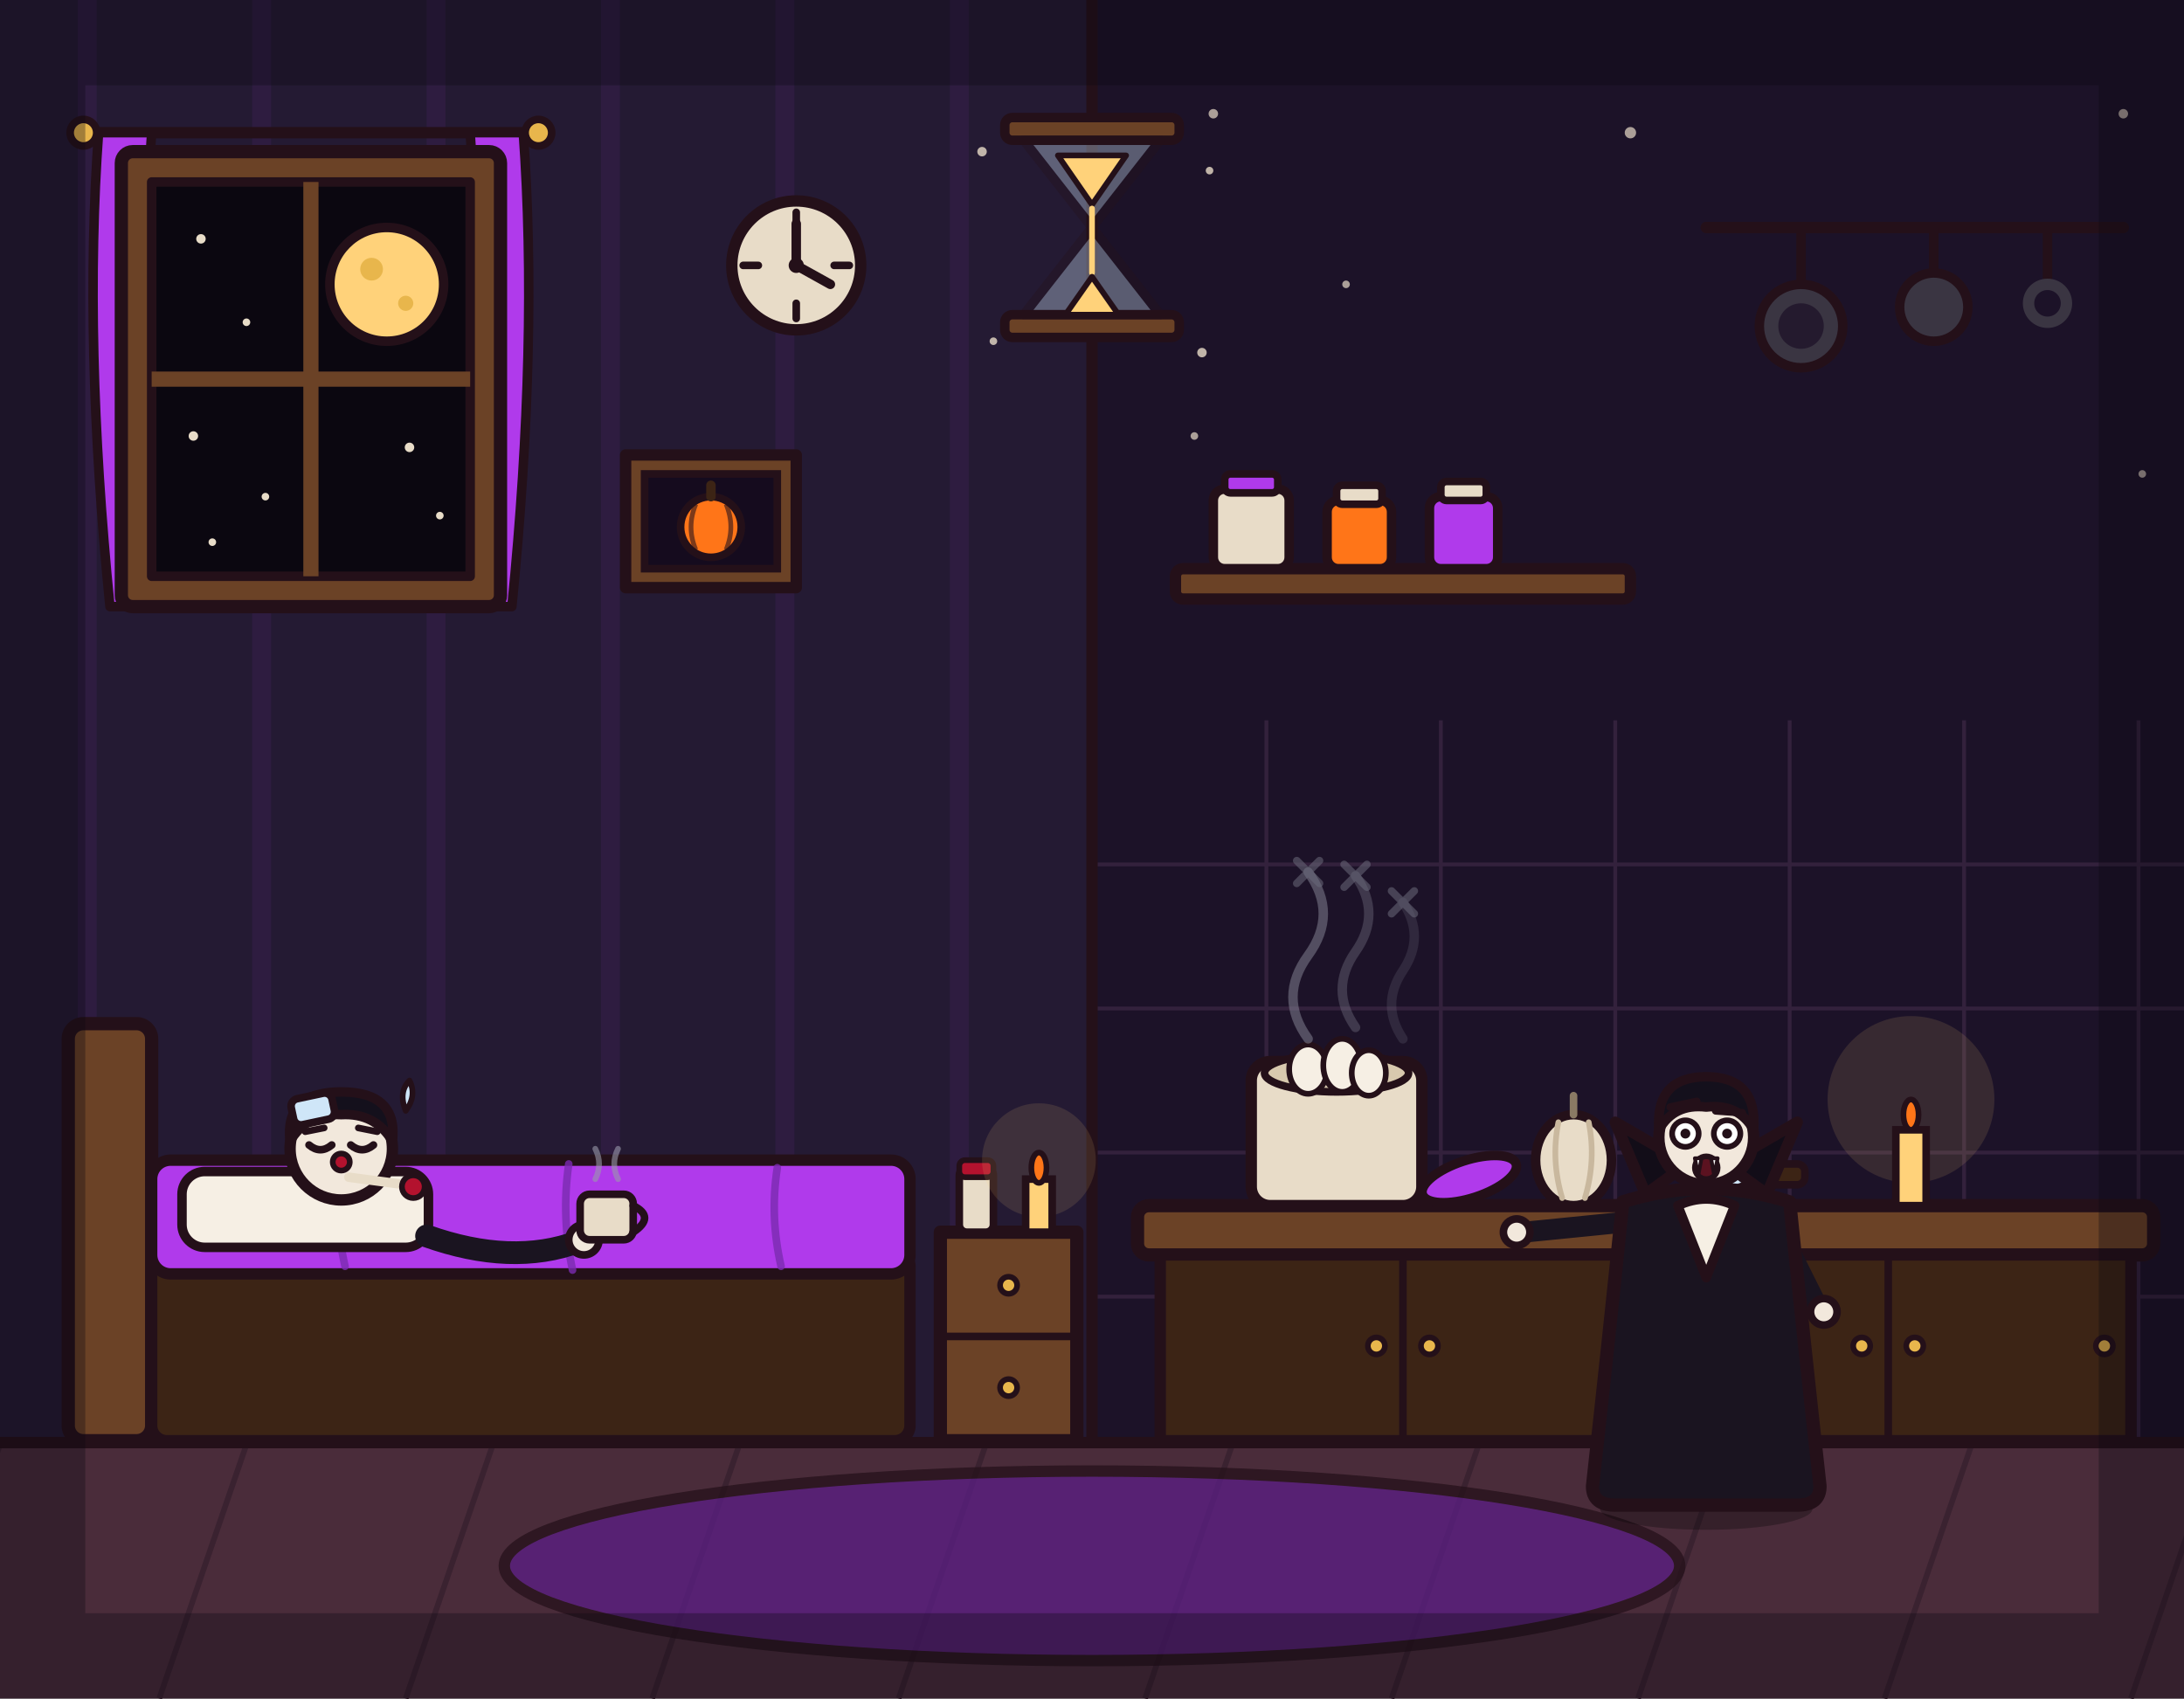
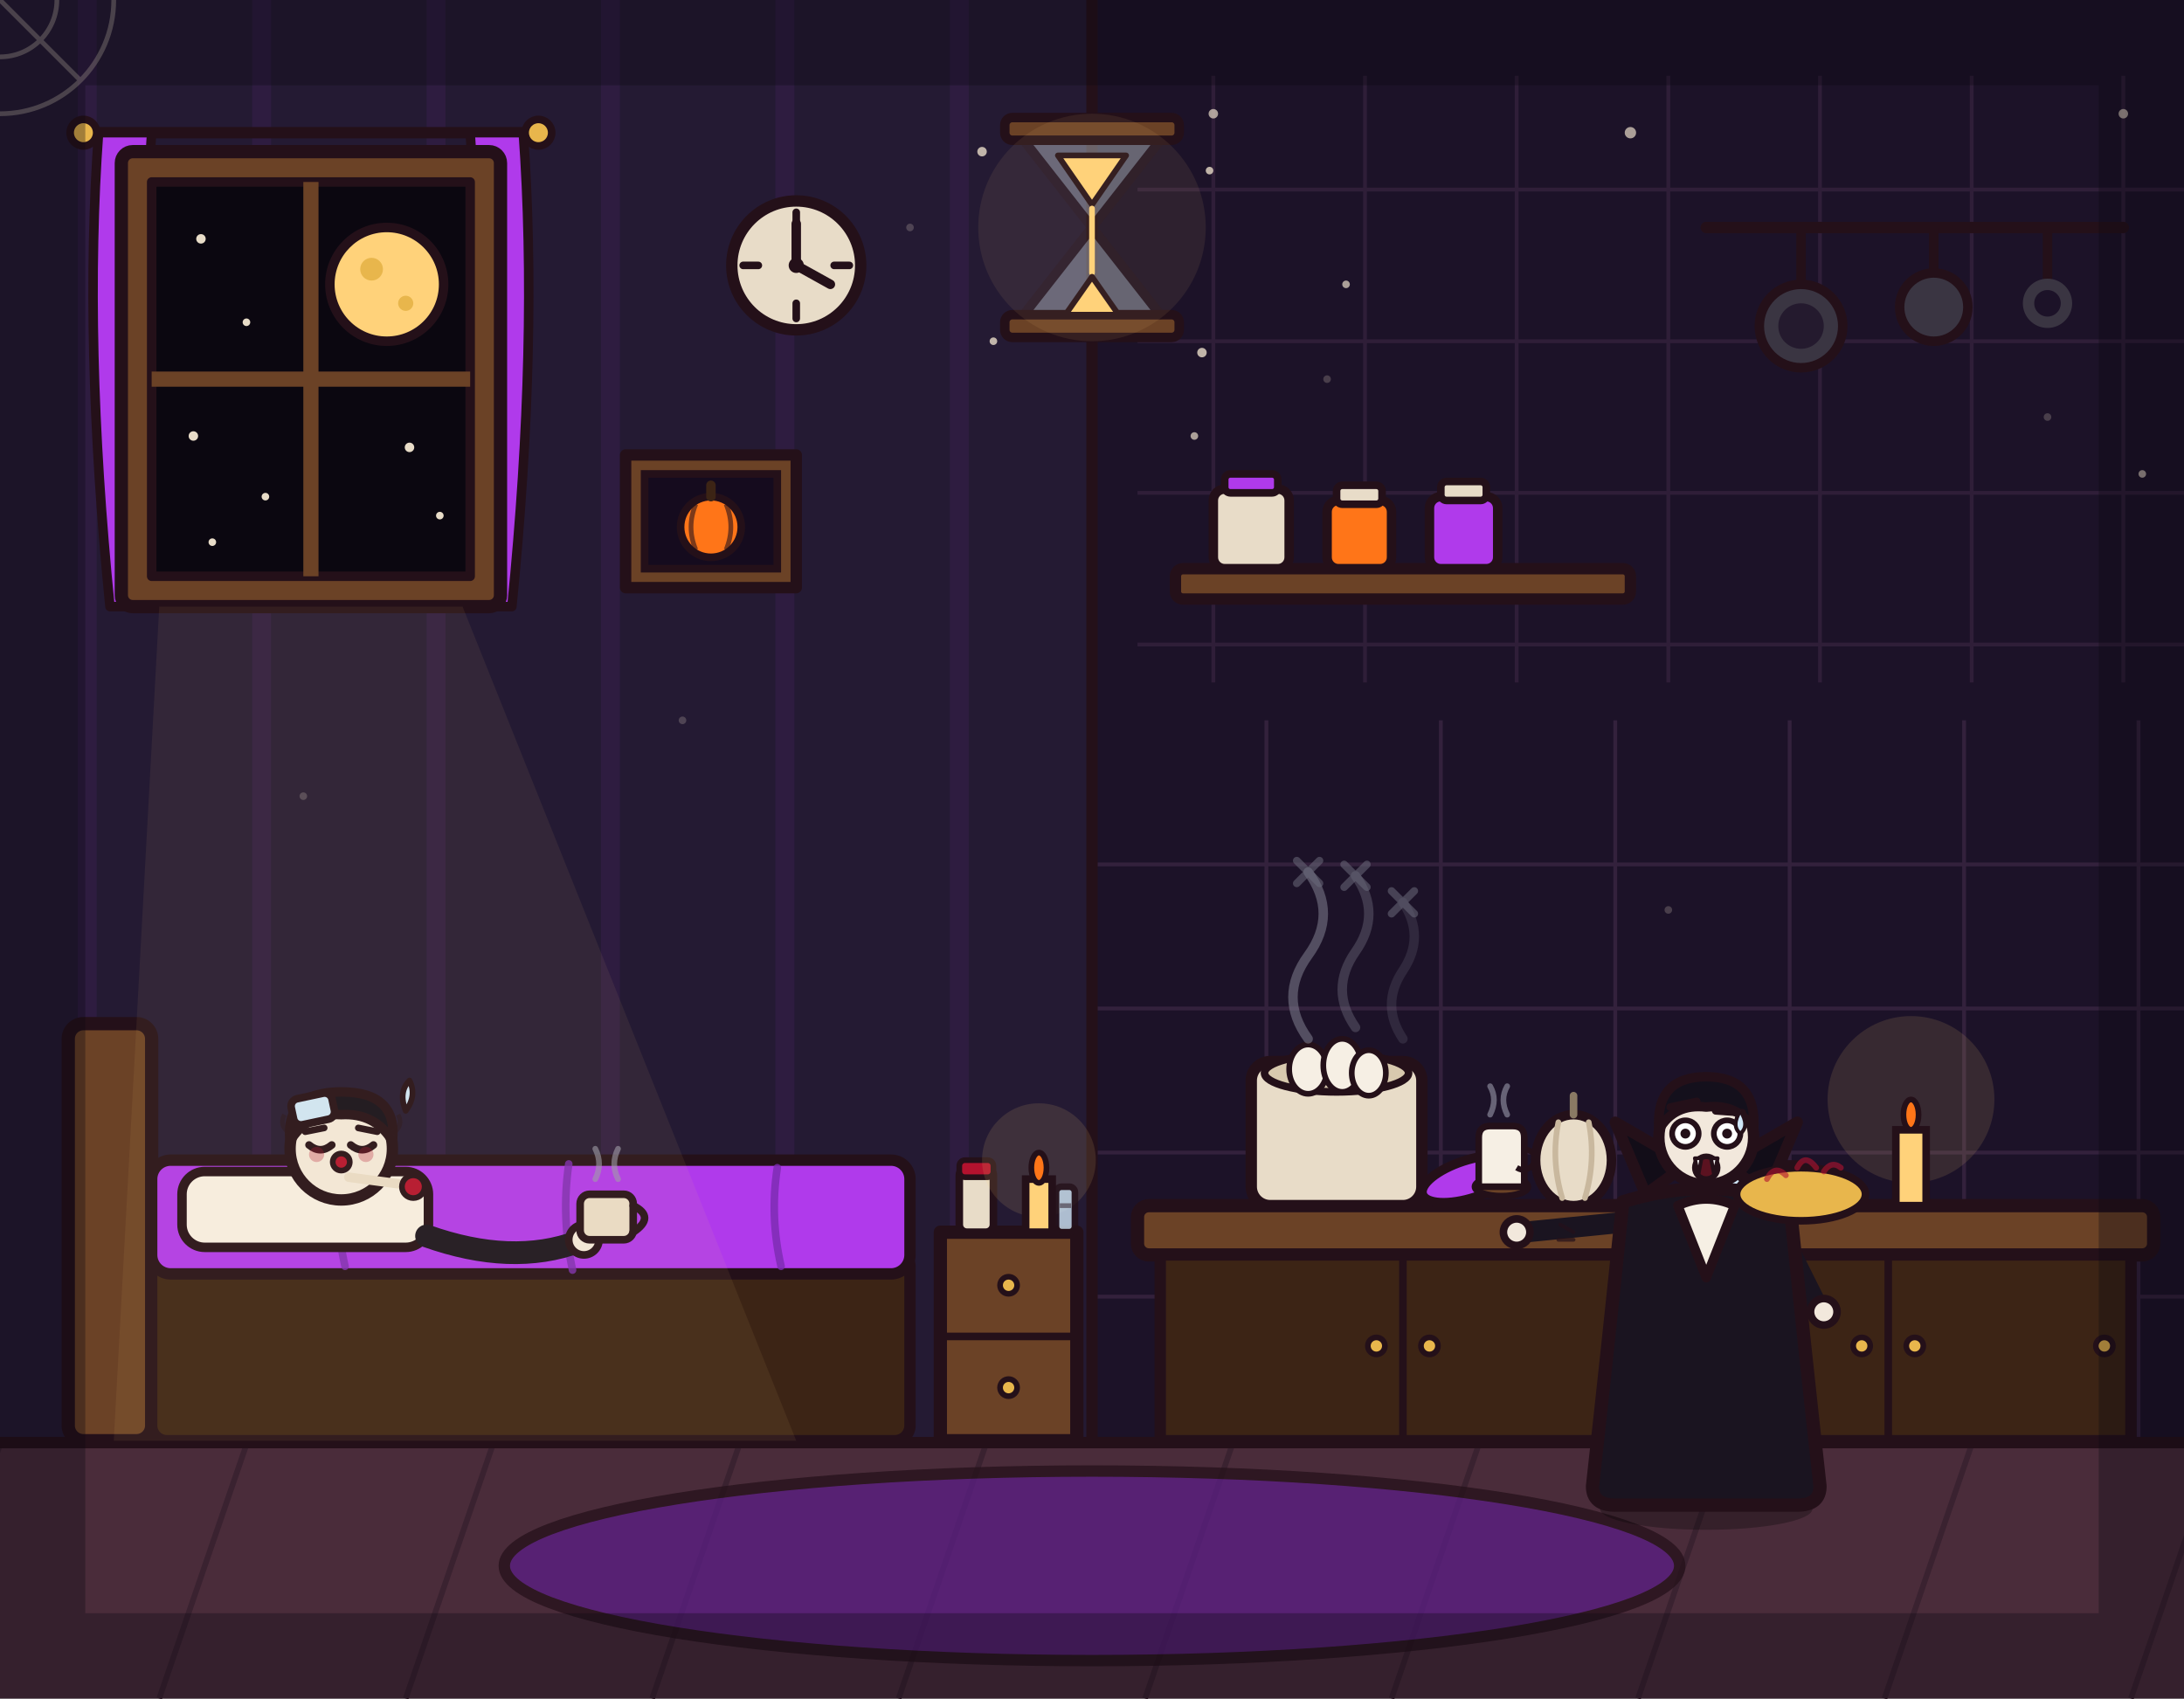
<svg xmlns="http://www.w3.org/2000/svg" viewBox="0 0 1152 896" width="1152" height="896">
  <rect x="0" y="0" width="576" height="760" fill="#241a33" />
  <path d="M46 0V760M138 0V760M230 0V760M322 0V760M414 0V760M506 0V760" stroke="#b03aeb" stroke-width="10" opacity=".07" fill="none" />
  <rect x="576" y="0" width="576" height="760" fill="#1c1228" />
+   <path d="M640 40V360M720 40V360M800 40V360M880 40V360M960 40V360M1040 40V360M1120 40V360M600 100H1152M600 180H1152M600 260H1152M600 340H1152" stroke="#4a3050" stroke-width="2" opacity=".4" fill="none" />
  <path d="M668 380V760M760 380V760M852 380V760M944 380V760M1036 380V760M1128 380V760M576 456H1152M576 532H1152M576 608H1152M576 684H1152" stroke="#4a3050" stroke-width="2" opacity=".5" fill="none" />
  <g fill="#e8dcc8" opacity=".7">
    <circle cx="640" cy="60" r="2.5" />
    <circle cx="710" cy="150" r="2" />
    <circle cx="860" cy="70" r="3" />
    <circle cx="1130" cy="250" r="2" />
    <circle cx="630" cy="230" r="2" />
    <circle cx="1120" cy="60" r="2.5" />
  </g>
  <rect x="0" y="760" width="1152" height="136" fill="#4a2c3a" />
  <path d="M0 762 L-46 896M130 762 L84 896M260 762 L214 896M390 762 L344 896M520 762 L474 896M650 762 L604 896M780 762 L734 896M910 762 L864 896M1040 762 L994 896M1170 762 L1124 896" stroke="#3a2230" stroke-width="3" fill="none" />
  <line x1="0" y1="761" x2="1152" y2="761" stroke="#241019" stroke-width="6" stroke-linecap="round" />
  <ellipse cx="576" cy="826" rx="310" ry="50" fill="#5b1e86" stroke="#241019" stroke-width="6" stroke-linejoin="round" opacity="0.75" />
  <line x1="576" y1="0" x2="576" y2="761" stroke="#241019" stroke-width="6" stroke-linecap="round" />
  <g>
    <line x1="44" y1="70" x2="284" y2="70" stroke="#241019" stroke-width="6" stroke-linecap="round" />
    <circle cx="44" cy="70" r="7" fill="#e8b64c" stroke="#241019" stroke-width="4" />
    <circle cx="284" cy="70" r="7" fill="#e8b64c" stroke="#241019" stroke-width="4" />
    <path d="M52 70 Q44 180 58 320 L86 320 Q72 180 80 70 Z" fill="#b03aeb" stroke="#241019" stroke-width="5" stroke-linejoin="round" />
    <path d="M276 70 Q284 180 270 320 L242 320 Q256 180 248 70 Z" fill="#b03aeb" stroke="#241019" stroke-width="5" stroke-linejoin="round" />
    <rect x="64" y="80" width="200" height="240" rx="6" fill="#6b4226" stroke="#241019" stroke-width="7" stroke-linejoin="round" />
    <rect x="80" y="96" width="168" height="208" fill="#0b0710" stroke="#241019" stroke-width="5" stroke-linejoin="round" />
    <line x1="164" y1="96" x2="164" y2="304" stroke="#6b4226" stroke-width="8" />
    <line x1="80" y1="200" x2="248" y2="200" stroke="#6b4226" stroke-width="8" />
    <circle cx="204" cy="150" r="30" fill="#ffd27a" stroke="#241019" stroke-width="5" />
    <circle cx="196" cy="142" r="6" fill="#e8b64c" />
    <circle cx="214" cy="160" r="4" fill="#e8b64c" />
    <g fill="#e8dcc8">
      <circle cx="106" cy="126" r="2.5" />
      <circle cx="130" cy="170" r="2" />
      <circle cx="102" cy="230" r="2.5" />
      <circle cx="140" cy="262" r="2" />
      <circle cx="216" cy="236" r="2.5" />
      <circle cx="232" cy="272" r="2" />
      <circle cx="112" cy="286" r="2" />
    </g>
  </g>
  <g>
    <circle cx="420" cy="140" r="34" fill="#e8dcc8" stroke="#241019" stroke-width="6" />
    <line x1="420" y1="112" x2="420" y2="120" stroke="#241019" stroke-width="4" stroke-linecap="round" />
    <line x1="420" y1="160" x2="420" y2="168" stroke="#241019" stroke-width="4" stroke-linecap="round" />
    <line x1="392" y1="140" x2="400" y2="140" stroke="#241019" stroke-width="4" stroke-linecap="round" />
    <line x1="440" y1="140" x2="448" y2="140" stroke="#241019" stroke-width="4" stroke-linecap="round" />
    <line x1="420" y1="140" x2="420" y2="118" stroke="#241019" stroke-width="5" stroke-linecap="round" />
    <line x1="420" y1="140" x2="438" y2="150" stroke="#241019" stroke-width="5" stroke-linecap="round" />
    <circle cx="420" cy="140" r="4" fill="#241019" />
  </g>
  <g>
    <rect x="330" y="240" width="90" height="70" fill="#6b4226" stroke="#241019" stroke-width="6" stroke-linejoin="round" />
    <rect x="340" y="250" width="70" height="50" fill="#150b1e" stroke="#241019" stroke-width="4" />
    <circle cx="375" cy="278" r="16" fill="#ff7518" stroke="#241019" stroke-width="4" />
    <path d="M375 262 L375 256" stroke="#3c2415" stroke-width="5" stroke-linecap="round" />
    <path d="M367 266 Q362 278 367 290 M383 266 Q388 278 383 290" stroke="#241019" stroke-width="2.5" fill="none" opacity=".6" />
  </g>
  <g>
    <rect x="36" y="540" width="44" height="220" rx="8" fill="#6b4226" stroke="#241019" stroke-width="7" stroke-linejoin="round" />
    <rect x="80" y="660" width="400" height="100" rx="8" fill="#3c2415" stroke="#241019" stroke-width="6" stroke-linejoin="round" />
    <rect x="80" y="612" width="400" height="60" rx="10" fill="#b03aeb" stroke="#241019" stroke-width="6" stroke-linejoin="round" />
    <path d="M180 616 Q176 642 182 668 M300 614 Q296 642 302 670 M410 616 Q406 642 412 668" stroke="#7a2bb0" stroke-width="4" fill="none" opacity=".8" stroke-linecap="round" />
    <rect x="96" y="618" width="130" height="40" rx="12" fill="#f6efe4" stroke="#241019" stroke-width="5" stroke-linejoin="round" />
    <g transform="translate(180 606)">
      <circle cx="0" cy="0" r="27" fill="#f2e8dc" stroke="#241019" stroke-width="6" />
      <path d="M-27 -4 Q-30 -30 0 -30 Q30 -30 27 -4 Q18 -19 0 -18 Q-18 -19 -27 -4 Z" fill="#14101c" stroke="#241019" stroke-width="5" stroke-linejoin="round" />
      <rect x="-26" y="-28" width="22" height="14" rx="4" fill="#cfe6f8" stroke="#241019" stroke-width="4" transform="rotate(-12 -15 -21)" />
      <path d="M-17 -2 Q-11 3 -5 -2 M5 -2 Q11 3 17 -2" fill="none" stroke="#241019" stroke-width="4" stroke-linecap="round" />
      <line x1="-19" y1="-9" x2="-9" y2="-11" stroke="#241019" stroke-width="3.5" stroke-linecap="round" />
      <line x1="9" y1="-11" x2="19" y2="-9" stroke="#241019" stroke-width="3.5" stroke-linecap="round" />
      <circle cx="0" cy="7" r="4.5" fill="#b3122e" stroke="#241019" stroke-width="3" />
      <line x1="4" y1="15" x2="34" y2="19" stroke="#e8dcc8" stroke-width="5" stroke-linecap="round" />
      <circle cx="38" cy="20" r="6" fill="#b3122e" stroke="#241019" stroke-width="3" />
      <path d="M34 -20 Q40 -28 36 -36 Q30 -30 34 -20 Z" fill="#cfe6f8" stroke="#241019" stroke-width="3" stroke-linejoin="round" />
+       <circle cx="-13" cy="3" r="4" fill="#b3122e" opacity=".3" />
+       <circle cx="13" cy="3" r="4" fill="#b3122e" opacity=".3" />
+       <path d="M-27 -8Q-33 -12 -30 -18M27 -8Q33 -12 30 -18" stroke="#241019" stroke-width="2.5" fill="none" opacity=".5" />
    </g>
    <path d="M225 652 Q270 668 305 655" fill="none" stroke="#1a1420" stroke-width="12" stroke-linecap="round" />
    <circle cx="308" cy="654" r="8" fill="#f2e8dc" stroke="#241019" stroke-width="4" />
    <rect x="306" y="630" width="28" height="24" rx="5" fill="#e8dcc8" stroke="#241019" stroke-width="4" stroke-linejoin="round" />
    <path d="M334 636 Q346 642 334 650" fill="none" stroke="#241019" stroke-width="4" stroke-linecap="round" />
    <path d="M314 622 Q318 614 314 606 M326 622 Q322 614 326 606" stroke="#9a9aaa" stroke-width="3" fill="none" opacity=".6" stroke-linecap="round" />
  </g>
  <g>
    <rect x="496" y="650" width="72" height="110" fill="#6b4226" stroke="#241019" stroke-width="7" stroke-linejoin="round" />
    <line x1="496" y1="705" x2="568" y2="705" stroke="#241019" stroke-width="4" />
    <circle cx="532" cy="678" r="4.5" fill="#e8b64c" stroke="#241019" stroke-width="3" />
    <circle cx="532" cy="732" r="4.5" fill="#e8b64c" stroke="#241019" stroke-width="3" />
    <rect x="506" y="616" width="18" height="34" rx="4" fill="#e8dcc8" stroke="#241019" stroke-width="4" />
    <rect x="506" y="612" width="18" height="9" rx="3" fill="#b3122e" stroke="#241019" stroke-width="3" />
    <circle cx="548" cy="612" r="30" fill="#ffd27a" opacity=".12" />
    <rect x="541" y="622" width="14" height="28" fill="#ffd27a" stroke="#241019" stroke-width="4" />
    <ellipse cx="548" cy="616" rx="4" ry="8" fill="#ff7518" stroke="#241019" stroke-width="3" />
  </g>
  <g>
    <rect x="620" y="300" width="240" height="16" rx="4" fill="#6b4226" stroke="#241019" stroke-width="6" stroke-linejoin="round" />
    <rect x="640" y="258" width="40" height="42" rx="6" fill="#e8dcc8" stroke="#241019" stroke-width="5" />
    <rect x="646" y="250" width="28" height="10" rx="3" fill="#b03aeb" stroke="#241019" stroke-width="4" />
    <rect x="700" y="264" width="34" height="36" rx="6" fill="#ff7518" stroke="#241019" stroke-width="5" />
    <rect x="705" y="256" width="24" height="10" rx="3" fill="#e8dcc8" stroke="#241019" stroke-width="4" />
    <rect x="754" y="262" width="36" height="38" rx="6" fill="#b03aeb" stroke="#241019" stroke-width="5" />
    <rect x="760" y="254" width="24" height="10" rx="3" fill="#e8dcc8" stroke="#241019" stroke-width="4" />
    <line x1="900" y1="120" x2="1120" y2="120" stroke="#241019" stroke-width="6" stroke-linecap="round" />
    <line x1="950" y1="120" x2="950" y2="150" stroke="#241019" stroke-width="5" stroke-linecap="round" />
    <circle cx="950" cy="172" r="22" fill="#3a3542" stroke="#241019" stroke-width="5" />
    <circle cx="950" cy="172" r="12" fill="#241a2e" />
    <line x1="1020" y1="120" x2="1020" y2="144" stroke="#241019" stroke-width="5" stroke-linecap="round" />
    <circle cx="1020" cy="162" r="18" fill="#3a3542" stroke="#241019" stroke-width="5" />
    <line x1="1080" y1="120" x2="1080" y2="150" stroke="#241019" stroke-width="5" stroke-linecap="round" />
    <circle cx="1080" cy="160" r="10" fill="none" stroke="#3a3542" stroke-width="6" />
  </g>
  <g>
    <rect x="600" y="636" width="536" height="26" rx="6" fill="#6b4226" stroke="#241019" stroke-width="7" stroke-linejoin="round" />
    <rect x="612" y="662" width="512" height="98" fill="#3c2415" stroke="#241019" stroke-width="6" stroke-linejoin="round" />
    <line x1="740" y1="662" x2="740" y2="760" stroke="#241019" stroke-width="4" />
    <line x1="868" y1="662" x2="868" y2="760" stroke="#241019" stroke-width="4" />
    <line x1="996" y1="662" x2="996" y2="760" stroke="#241019" stroke-width="4" />
    <circle cx="726" cy="710" r="4.5" fill="#e8b64c" stroke="#241019" stroke-width="3" />
    <circle cx="754" cy="710" r="4.5" fill="#e8b64c" stroke="#241019" stroke-width="3" />
    <circle cx="854" cy="710" r="4.5" fill="#e8b64c" stroke="#241019" stroke-width="3" />
    <circle cx="882" cy="710" r="4.5" fill="#e8b64c" stroke="#241019" stroke-width="3" />
    <circle cx="982" cy="710" r="4.5" fill="#e8b64c" stroke="#241019" stroke-width="3" />
    <circle cx="1010" cy="710" r="4.5" fill="#e8b64c" stroke="#241019" stroke-width="3" />
    <circle cx="1110" cy="710" r="4.5" fill="#e8b64c" stroke="#241019" stroke-width="3" />
    <rect x="660" y="560" width="90" height="76" rx="10" fill="#e8dcc8" stroke="#241019" stroke-width="6" stroke-linejoin="round" />
    <ellipse cx="705" cy="566" rx="38" ry="10" fill="#d8c9ae" stroke="#241019" stroke-width="4" />
    <ellipse cx="690" cy="564" rx="10" ry="13" fill="#f6efe4" stroke="#241019" stroke-width="3" />
    <ellipse cx="708" cy="562" rx="10" ry="14" fill="#f6efe4" stroke="#241019" stroke-width="3" />
    <ellipse cx="722" cy="566" rx="9" ry="12" fill="#f6efe4" stroke="#241019" stroke-width="3" />
    <ellipse cx="775" cy="622" rx="26" ry="10" fill="#b03aeb" stroke="#241019" stroke-width="5" transform="rotate(-18 775 622)" />
    <g transform="translate(830 612)">
      <ellipse cx="0" cy="0" rx="20" ry="24" fill="#e8dcc8" stroke="#241019" stroke-width="5" stroke-linejoin="round" />
      <path d="M0 -24 L0 -34" fill="none" stroke="#8a7a64" stroke-width="4" stroke-linecap="round" />
      <path d="M-8 -20 Q-12 0 -6 20 M8 -20 Q12 0 6 20" fill="none" stroke="#c9b89e" stroke-width="3" stroke-linecap="round" />
    </g>
    <path d="M880 630 L922 612 L924 624 L884 638 Z" fill="#cfe6f8" stroke="#241019" stroke-width="4" stroke-linejoin="round" />
    <rect x="922" y="614" width="30" height="11" rx="4" fill="#3c2415" stroke="#241019" stroke-width="4" />
    <circle cx="1008" cy="580" r="44" fill="#ffd27a" opacity=".12" />
    <rect x="1000" y="596" width="16" height="40" fill="#ffd27a" stroke="#241019" stroke-width="4" />
    <ellipse cx="1008" cy="588" rx="4" ry="8" fill="#ff7518" stroke="#241019" stroke-width="3" />
    <path d="M690 548 Q674 526 690 504 Q706 482 690 460" fill="none" stroke="#8a8a99" stroke-width="5" stroke-linecap="round" opacity=".5" />
    <path d="M715 542 Q701 522 715 502 Q729 482 715 462" fill="none" stroke="#8a8a99" stroke-width="5" stroke-linecap="round" opacity=".32" />
    <path d="M740 548 Q728 530 740 512 Q752 494 740 476" fill="none" stroke="#8a8a99" stroke-width="5" stroke-linecap="round" opacity=".18" />
    <path d="M684 454 L696 466 M696 454 L684 466 M709 456 L721 468 M721 456 L709 468 M734 470 L746 482 M746 470 L734 482" stroke="#6a6a7a" stroke-width="4" stroke-linecap="round" opacity=".55" />
  </g>
  <g transform="translate(900 792)">
    <ellipse cx="0" cy="4" rx="56" ry="11" fill="#000000" opacity="0.28" />
    <path d="M-8 -62 L-20 -6" fill="none" stroke="#241a2e" stroke-width="15" stroke-linecap="round" />
    <path d="M10 -62 L24 -8" fill="none" stroke="#241a2e" stroke-width="15" stroke-linecap="round" />
    <ellipse cx="-24" cy="-4" rx="14" ry="7" fill="#14101c" stroke="#241019" stroke-width="4" />
    <ellipse cx="28" cy="-6" rx="14" ry="7" fill="#14101c" stroke="#241019" stroke-width="4" />
    <path d="M-36 -148 L-96 -142" fill="none" stroke="#1a1420" stroke-width="11" stroke-linecap="round" />
    <circle cx="-100" cy="-142" r="7" fill="#f2e8dc" stroke="#241019" stroke-width="4" />
    <path d="M36 -148 L58 -104" fill="none" stroke="#1a1420" stroke-width="11" stroke-linecap="round" />
    <circle cx="62" cy="-100" r="7" fill="#f2e8dc" stroke="#241019" stroke-width="4" />
    <path d="M-44 -158 Q-52 -80 -60 -8 Q-60 2 -48 2 L48 2 Q60 2 60 -8 Q52 -80 44 -158 Q0 -172 -44 -158 Z" fill="#1a1420" stroke="#241019" stroke-width="7" stroke-linejoin="round" />
    <path d="M-32 -162 L-48 -200 L-10 -178 Z" fill="#120d18" stroke="#241019" stroke-width="6" stroke-linejoin="round" />
    <path d="M32 -162 L48 -200 L10 -178 Z" fill="#120d18" stroke="#241019" stroke-width="6" stroke-linejoin="round" />
    <path d="M-15 -156 L0 -118 L15 -156 Q0 -163 -15 -156 Z" fill="#f6efe4" stroke="#241019" stroke-width="5" stroke-linejoin="round" />
    <circle cx="0" cy="-192" r="25" fill="#f2e8dc" stroke="#241019" stroke-width="6" />
    <path d="M-25 -196 Q-27 -224 0 -224 Q27 -224 25 -196 Q17 -210 0 -208 Q-17 -210 -25 -196 Z" fill="#14101c" stroke="#241019" stroke-width="5" stroke-linejoin="round" />
    <circle cx="-11" cy="-194" r="7" fill="#ffffff" stroke="#241019" stroke-width="3" />
    <circle cx="11" cy="-194" r="7" fill="#ffffff" stroke="#241019" stroke-width="3" />
    <circle cx="-11" cy="-194" r="2.6" fill="#241019" />
    <circle cx="11" cy="-194" r="2.6" fill="#241019" />
    <line x1="-19" y1="-208" x2="-5" y2="-211" stroke="#241019" stroke-width="4" stroke-linecap="round" />
    <line x1="5" y1="-206" x2="19" y2="-205" stroke="#241019" stroke-width="4" stroke-linecap="round" />
    <circle cx="0" cy="-176" r="6" fill="#5b1220" stroke="#241019" stroke-width="3" />
    <path d="M-6 -181 L-2.5 -181 L-4.2 -172 Z" fill="#ffffff" stroke="#241019" stroke-width="2" stroke-linejoin="round" />
    <path d="M2.5 -181 L6 -181 L4.2 -172 Z" fill="#ffffff" stroke="#241019" stroke-width="2" stroke-linejoin="round" />
+     <path d="M18 -206q5 8 0 12q-5 -4 0 -12" fill="#cfe6f8" stroke="#241019" stroke-width="2" />
+     <path d="M-70 -142L-77 -146M-70 -138L-78 -138" stroke="#241019" stroke-width="2" opacity=".7" stroke-linecap="round" />
  </g>
  <g transform="translate(576 120)">
    <rect x="-46" y="-58" width="92" height="12" rx="4" fill="#6b4226" stroke="#241019" stroke-width="5" stroke-linejoin="round" />
    <rect x="-46" y="46" width="92" height="12" rx="4" fill="#6b4226" stroke="#241019" stroke-width="5" stroke-linejoin="round" />
    <path d="M-36 -46 L36 -46 L0 0 Z" fill="#cfe6f8" opacity=".35" stroke="#241019" stroke-width="5" stroke-linejoin="round" />
    <path d="M-36 46 L36 46 L0 0 Z" fill="#cfe6f8" opacity=".35" stroke="#241019" stroke-width="5" stroke-linejoin="round" />
    <path d="M-18 -38 L18 -38 L0 -12 Z" fill="#ffd27a" stroke="#241019" stroke-width="3" stroke-linejoin="round" />
    <line x1="0" y1="-10" x2="0" y2="24" stroke="#ffd27a" stroke-width="3" stroke-linecap="round" />
    <path d="M-14 46 L14 46 L0 26 Z" fill="#ffd27a" stroke="#241019" stroke-width="3" stroke-linejoin="round" />
    <circle cx="-58" cy="-40" r="2.5" fill="#e8dcc8" opacity=".8" />
    <circle cx="62" cy="-30" r="2" fill="#e8dcc8" opacity=".8" />
    <circle cx="-52" cy="60" r="2" fill="#e8dcc8" opacity=".8" />
    <circle cx="58" cy="66" r="2.5" fill="#e8dcc8" opacity=".8" />
  </g>
+   <polygon points="84,320 244,320 420,760 60,760" fill="#ffd27a" opacity=".07" />
+   <rect x="557" y="626" width="10" height="24" rx="3" fill="#cfe6f8" opacity=".8" stroke="#241019" stroke-width="3.5" />
+   <path d="M559 636H565" stroke="#241019" stroke-width="2.5" opacity=".5" />
+   <g stroke="#e8dcc8" stroke-width="2.5" opacity=".35" fill="none" stroke-linecap="round">
+     <path d="M30 0A30 30 0 0 1 0 30M60 0A60 60 0 0 1 0 60" />
+     <line x1="0" y1="0" x2="42" y2="42" />
+   </g>
+   <g>
+     <ellipse cx="792" cy="626" rx="14" ry="5" fill="#6b4226" stroke="#241019" stroke-width="3.5" />
+     <path d="M780 626L780 600Q780 594 786 594L798 594Q804 594 804 600L804 626Z" fill="#f6efe4" stroke="#241019" stroke-width="3.5" />
+     <path d="M804 606Q812 608 809 614Q805 619 800 616" fill="none" stroke="#241019" stroke-width="3" />
+     <path d="M786 588q4 -8 0 -15M795 588q-4 -8 0 -15" stroke="#9a9aaa" stroke-width="3" fill="none" opacity=".6" stroke-linecap="round" />
+   </g>
+   <g transform="translate(950 622)">
+     <ellipse cx="0" cy="8" rx="34" ry="14" fill="#e8b64c" stroke="#241019" stroke-width="4" />
+     <path d="M-18 0Q-14 -8 -8 -2M-2 -6Q2 -14 8 -6M12 -4q4 -6 9 -2" stroke="#b3122e" stroke-width="3" fill="none" opacity=".6" stroke-linecap="round" />
+   </g>
+   <g fill="#e8dcc8" opacity=".22">
+     <circle cx="160" cy="420" r="2" />
+     <circle cx="360" cy="380" r="2" />
+     <circle cx="700" cy="200" r="2" />
+     <circle cx="1080" cy="220" r="2" />
+     <circle cx="880" cy="480" r="2" />
+     <circle cx="480" cy="120" r="2" />
+   </g>
+   <circle cx="576" cy="120" r="60" fill="#ffd27a" opacity=".08" />
  <rect x="0" y="0" width="1152" height="896" fill="none" stroke="#0b0710" stroke-width="90" opacity="0.32" />
</svg>
